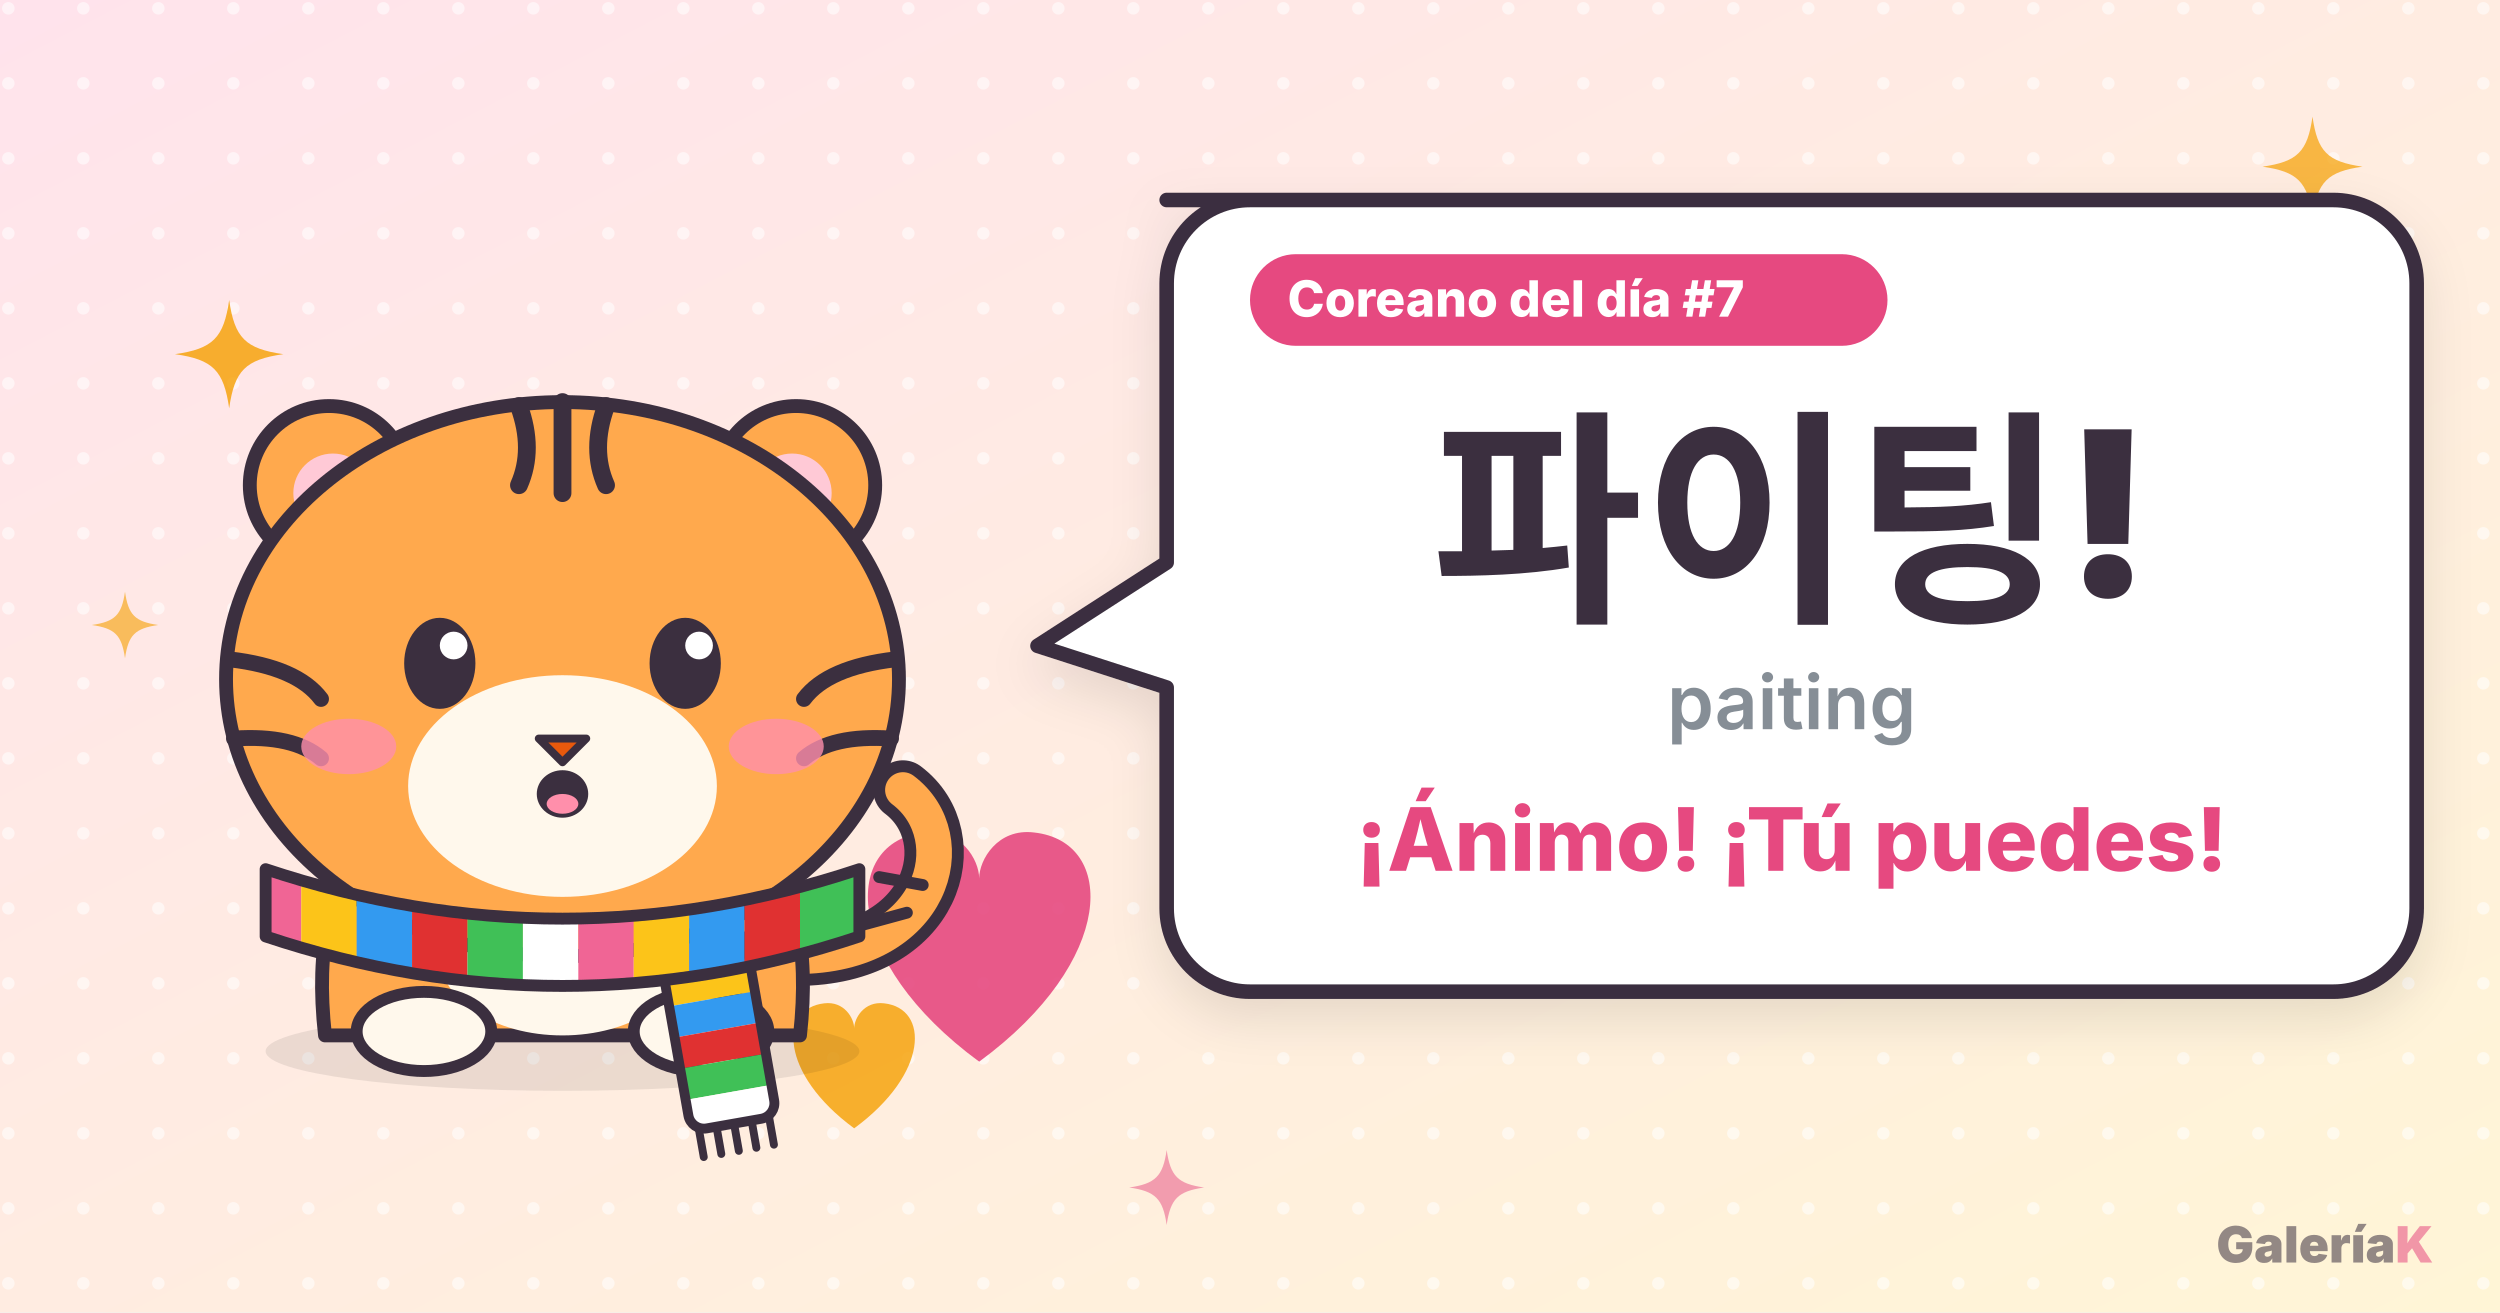
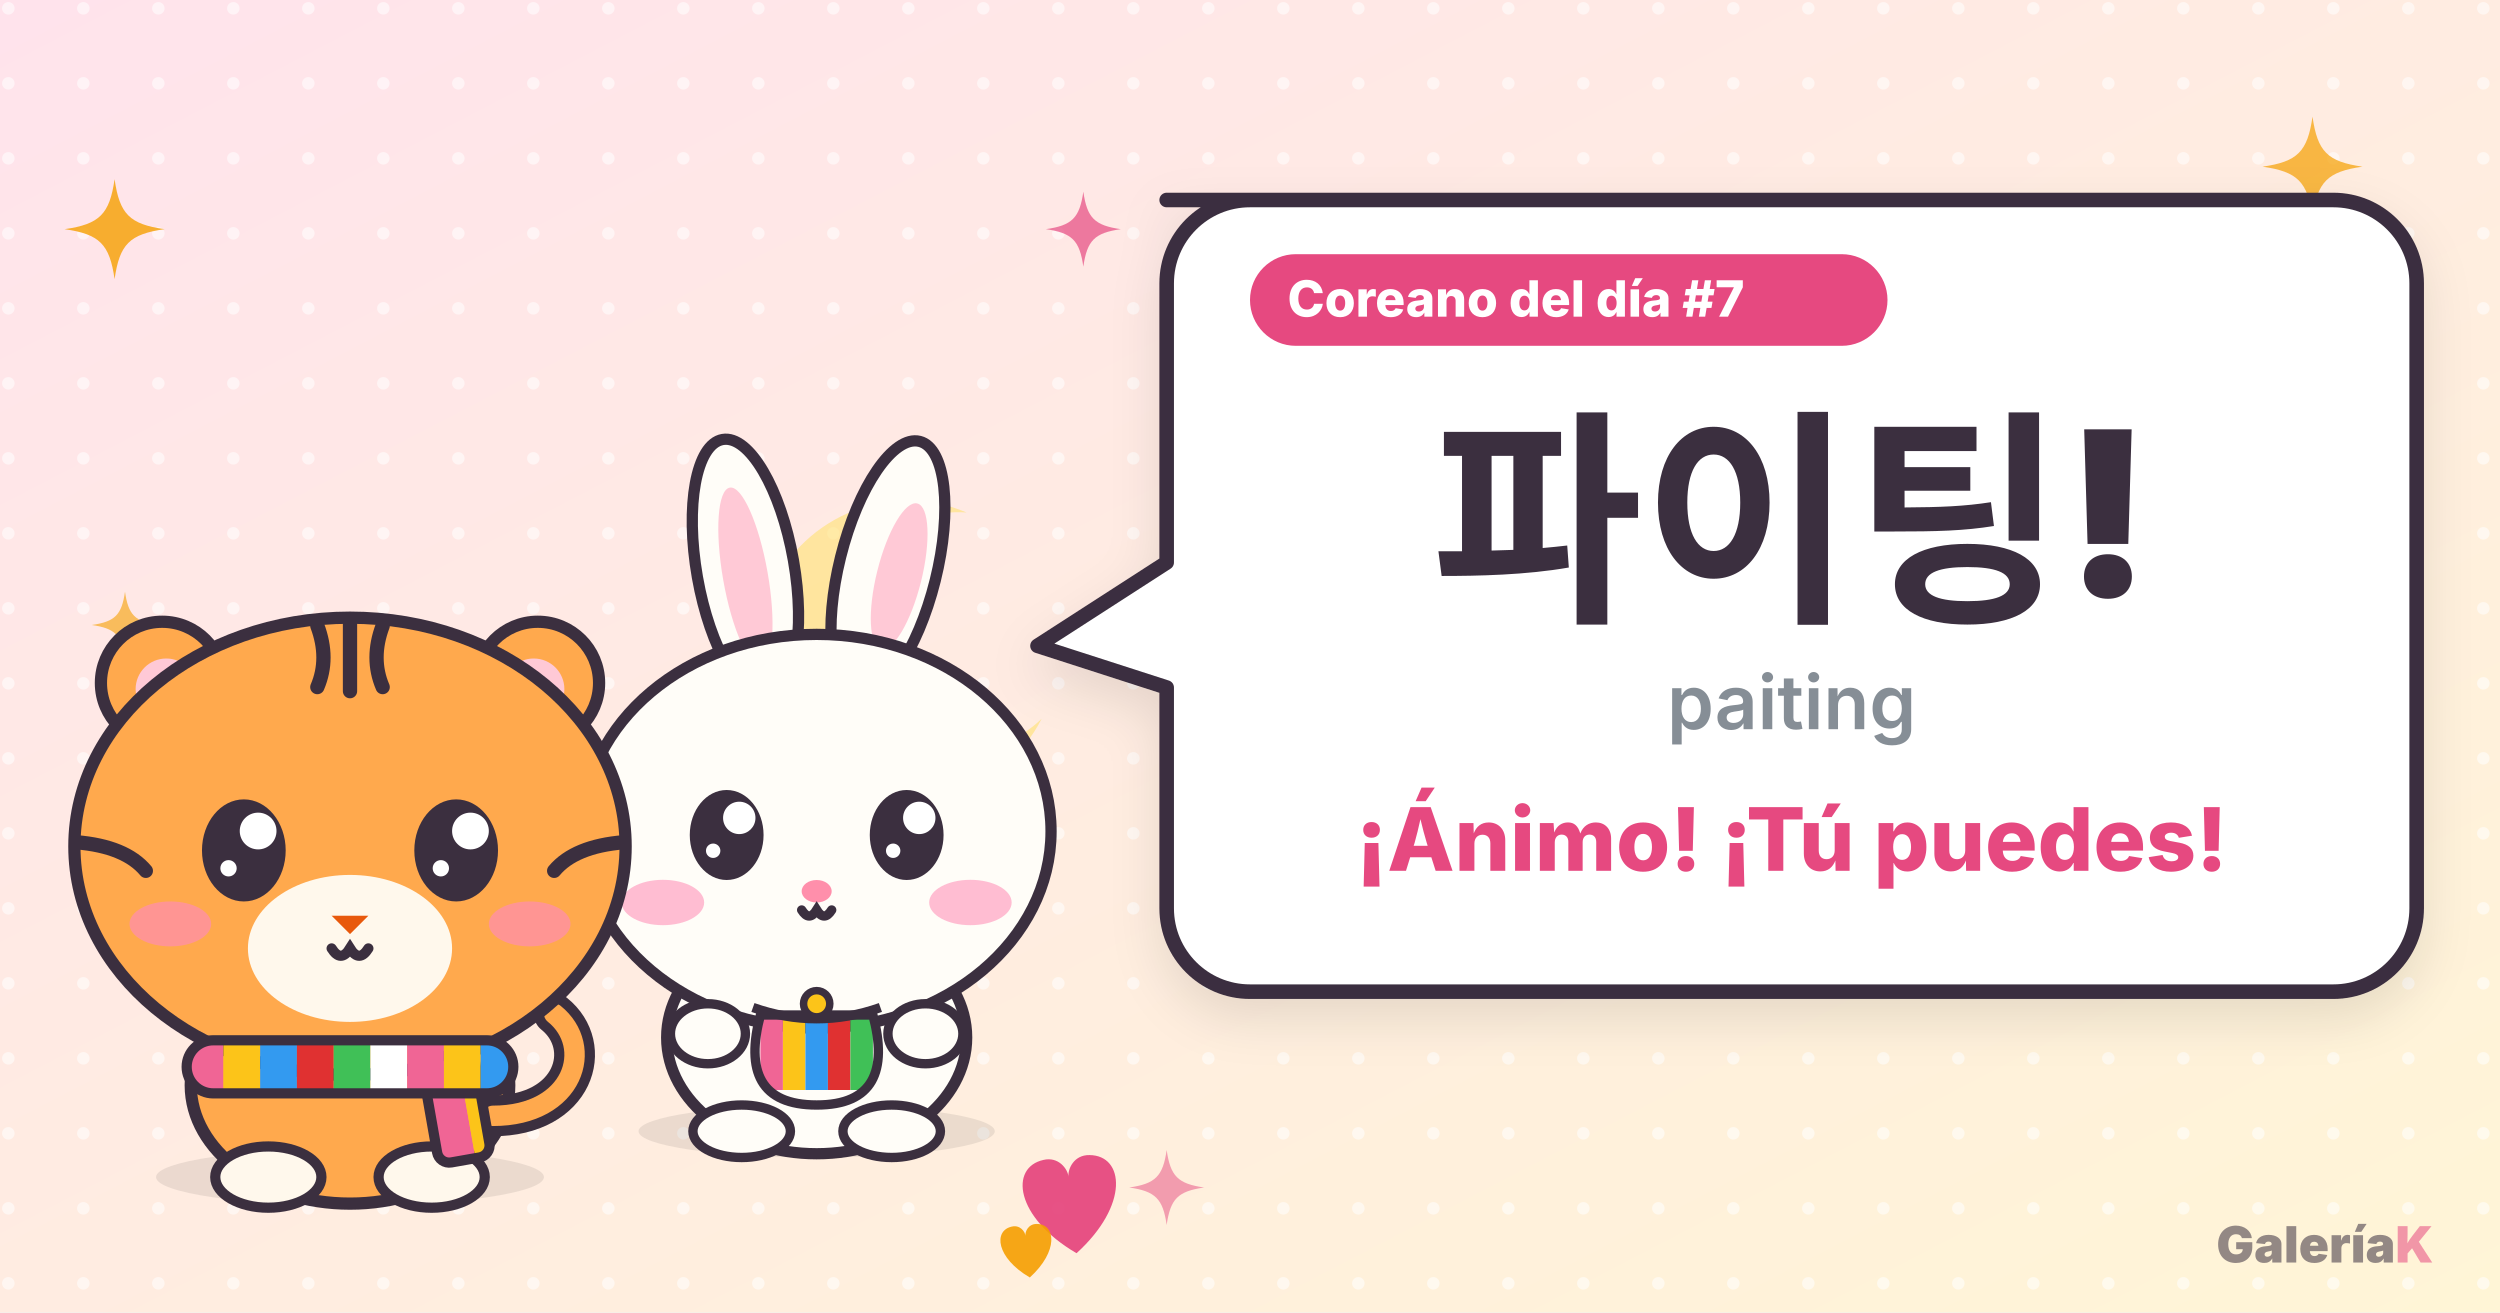
<svg xmlns="http://www.w3.org/2000/svg" viewBox="0 0 1200 630" width="1200" height="630" role="img" aria-label="Coreano del día #7: 파이팅! (paiting) — ¡Ánimo! ¡Tú puedes!">
  <defs>
    <linearGradient id="bg" x1="0" y1="0" x2="1" y2="1">
      <stop offset="0" stop-color="#ffe3ec" />
      <stop offset="1" stop-color="#fff5d6" />
    </linearGradient>
    <filter id="sh" x="-20%" y="-20%" width="140%" height="140%">
      <feDropShadow dx="0" dy="10" stdDeviation="12" flood-color="#000" flood-opacity=".10" />
    </filter>
    <pattern id="dots" width="36" height="36" patternUnits="userSpaceOnUse">
      <circle cx="4" cy="4" r="3" fill="#fff" opacity=".55" />
    </pattern>
  </defs>
  <rect width="1200" height="630" fill="url(#bg)" />
  <rect width="1200" height="630" fill="url(#dots)" />
  <path transform="translate(1110 80) scale(1.2)" d="M0-20C2-6 6-2 20 0 6 2 2 6 0 20-2 6-6 2-20 0-6-2-2-6 0-20z" fill="#f59f00" opacity="0.7" />
  <path transform="translate(560 570) scale(0.9)" d="M0-20C2-6 6-2 20 0 6 2 2 6 0 20-2 6-6 2-20 0-6-2-2-6 0-20z" fill="#e64980" opacity="0.5" />
  <path transform="translate(60 300) scale(0.8)" d="M0-20C2-6 6-2 20 0 6 2 2 6 0 20-2 6-6 2-20 0-6-2-2-6 0-20z" fill="#f59f00" opacity="0.6" />
-   <path transform="translate(470 470) scale(2.2)" d="M0 18C-30-4-30-30-12-32C-4-33 0-26 0-22C0-26 4-33 12-32C30-30 30-4 0 18z" fill="#e64980" opacity="0.9" />
-   <path transform="translate(410 520) scale(1.2)" d="M0 18C-30-4-30-30-12-32C-4-33 0-26 0-22C0-26 4-33 12-32C30-30 30-4 0 18z" fill="#f59f00" opacity="0.8" />
-   <path transform="translate(110 170) scale(1.3)" d="M0-20C2-6 6-2 20 0 6 2 2 6 0 20-2 6-6 2-20 0-6-2-2-6 0-20z" fill="#f59f00" opacity="0.8" />
-   <g transform="translate(270 345) scale(0.95)">
-     <ellipse cx="0" cy="168" rx="150" ry="20" fill="#000" opacity=".08" />
-     <path d="M118 120c70 0 86-60 54-84" fill="none" stroke="#3b2f3f" stroke-width="30" stroke-linecap="round" />
-     <path d="M118 120c70 0 86-60 54-84" fill="none" stroke="#ffa94d" stroke-width="18" stroke-linecap="round" />
-     <path d="M160 80l22 4M152 104l22-6" stroke="#3b2f3f" stroke-width="6" stroke-linecap="round" />
-     <path d="M-120 160c-10-90 30-130 120-130s130 40 120 130z" fill="#ffa94d" stroke="#3b2f3f" stroke-width="7" stroke-linejoin="round" />
-     <ellipse cx="0" cy="120" rx="62" ry="40" fill="#fff8ec" />
-     <ellipse cx="-70" cy="158" rx="34" ry="20" fill="#fff8ec" stroke="#3b2f3f" stroke-width="6" />
-     <ellipse cx="70" cy="158" rx="34" ry="20" fill="#fff8ec" stroke="#3b2f3f" stroke-width="6" />
-     <circle cx="-118" cy="-118" r="40" fill="#ffa94d" stroke="#3b2f3f" stroke-width="7" />
-     <circle cx="118" cy="-118" r="40" fill="#ffa94d" stroke="#3b2f3f" stroke-width="7" />
-     <circle cx="-116" cy="-114" r="20" fill="#ffc9d6" />
-     <circle cx="116" cy="-114" r="20" fill="#ffc9d6" />
-     <ellipse cx="0" cy="-20" rx="170" ry="140" fill="#ffa94d" stroke="#3b2f3f" stroke-width="7" />
-     <path d="M-22-158q8 22 0 40M0-160v46M22-158q-8 22 0 40" fill="none" stroke="#3b2f3f" stroke-width="9" stroke-linecap="round" />
-     <path d="M-168-30q34 4 46 20M-166 10q30-2 44 10M168-30q-34 4-46 20M166 10q-30-2-44 10" fill="none" stroke="#3b2f3f" stroke-width="8" stroke-linecap="round" />
-     <ellipse cx="0" cy="34" rx="78" ry="56" fill="#fff8ec" />
-     <ellipse cx="-62" cy="-28" rx="18" ry="23" fill="#3b2f3f" />
-     <ellipse cx="62" cy="-28" rx="18" ry="23" fill="#3b2f3f" />
-     <circle cx="-55" cy="-37" r="7" fill="#fff" />
-     <circle cx="69" cy="-37" r="7" fill="#fff" />
-     <ellipse cx="-108" cy="14" rx="24" ry="14" fill="#ff8fab" opacity=".8" />
-     <ellipse cx="108" cy="14" rx="24" ry="14" fill="#ff8fab" opacity=".8" />
-     <path d="M-12 10h24l-12 12z" fill="#e8590c" stroke="#3b2f3f" stroke-width="4" stroke-linejoin="round" />
-     <g>
-       <ellipse cx="0" cy="38" rx="13" ry="12" fill="#3b2f3f" />
-       <ellipse cx="0" cy="43" rx="8" ry="5" fill="#ff8fab" />
+   <path transform="translate(55 110) scale(1.2)" d="M0-20C2-6 6-2 20 0 6 2 2 6 0 20-2 6-6 2-20 0-6-2-2-6 0-20z" fill="#f59f00" opacity="0.8" />
+   <path transform="translate(520 110) scale(0.9)" d="M0-20C2-6 6-2 20 0 6 2 2 6 0 20-2 6-6 2-20 0-6-2-2-6 0-20z" fill="#e64980" opacity="0.7" />
+   <g transform="translate(392 408) scale(.9)">
+     <path d="M120-70a80 80 0 1 1-40-110a64 64 0 1 0 40 110z" fill="#ffe066" opacity=".55" />
+     <ellipse cx="0" cy="150" rx="95" ry="14" fill="#000" opacity=".08" />
+     <ellipse cx="-38" cy="-150" rx="26" ry="70" fill="#fffdf8" stroke="#3b2f3f" stroke-width="6" transform="rotate(-10 -38 -150)" />
+     <ellipse cx="38" cy="-150" rx="26" ry="70" fill="#fffdf8" stroke="#3b2f3f" stroke-width="6" transform="rotate(14 38 -150)" />
+     <ellipse cx="-38" cy="-146" rx="12" ry="48" fill="#ffc9d6" transform="rotate(-10 -38 -146)" />
+     <path d="M30-110c10-30 40-40 50-70" fill="none" stroke="#3b2f3f" stroke-width="0" />
+     <ellipse cx="44" cy="-146" rx="12" ry="40" fill="#ffc9d6" transform="rotate(14 44 -146)" />
+     <ellipse cx="0" cy="100" rx="80" ry="62" fill="#fffdf8" stroke="#3b2f3f" stroke-width="6" />
+     <ellipse cx="-40" cy="150" rx="26" ry="14" fill="#fffdf8" stroke="#3b2f3f" stroke-width="5" />
+     <ellipse cx="40" cy="150" rx="26" ry="14" fill="#fffdf8" stroke="#3b2f3f" stroke-width="5" />
+     <ellipse cx="0" cy="-10" rx="125" ry="105" fill="#fffdf8" stroke="#3b2f3f" stroke-width="6" />
+     <ellipse cx="-48" cy="-8" rx="19.68" ry="24" fill="#3b2f3f" />
+     <circle cx="-41.28" cy="-17.12" r="8.64" fill="#fff" />
+     <circle cx="-55.2" cy="0.4" r="3.84" fill="#fff" />
+     <ellipse cx="48" cy="-8" rx="19.68" ry="24" fill="#3b2f3f" />
+     <circle cx="54.72" cy="-17.12" r="8.64" fill="#fff" />
+     <circle cx="40.8" cy="0.4" r="3.84" fill="#fff" />
+     <ellipse cx="-82" cy="28" rx="22" ry="12.1" fill="#ffa8c5" opacity=".75" />
+     <ellipse cx="82" cy="28" rx="22" ry="12.1" fill="#ffa8c5" opacity=".75" />
+     <ellipse cx="0" cy="22" rx="8" ry="6" fill="#ff8fab" />
+     <path d="M-8 32q4.0 6.4 8 0q4.0 6.4 8 0" fill="none" stroke="#3b2f3f" stroke-width="5" stroke-linecap="round" />
+     <g transform="translate(0 88)">
+       <clipPath id="c2">
+         <path d="M-30 0h60c8 30 0 48-30 48s-38-18-30-48z" />
+       </clipPath>
+       <g clip-path="url(#c2)">
+         <rect x="-30" y="0" width="12" height="40" fill="#f06595" />
+         <rect x="-18" y="0" width="12" height="40" fill="#fcc419" />
+         <rect x="-6" y="0" width="12" height="40" fill="#339af0" />
+         <rect x="6" y="0" width="12" height="40" fill="#e03131" />
+         <rect x="18" y="0" width="12" height="40" fill="#40c057" />
+       </g>
+       <path d="M-30 0h60c8 30 0 48-30 48s-38-18-30-48z" fill="none" stroke="#3b2f3f" stroke-width="5" />
+       <path d="M-34-4q34 12 68 0" stroke="#3b2f3f" stroke-width="5" fill="none" />
+       <circle cx="0" cy="-6" r="7" fill="#fcc419" stroke="#3b2f3f" stroke-width="4" />
    </g>
-     <g transform="translate(0 92)">
-       <g transform="translate(70 18) rotate(-10)">
-         <clipPath id="se">
-           <rect x="-22" y="0" width="44" height="96" rx="8" />
-         </clipPath>
-         <g clip-path="url(#se)">
-           <rect x="-22" y="0" width="44" height="16" fill="#f06595" />
-           <rect x="-22" y="16" width="44" height="16" fill="#fcc419" />
-           <rect x="-22" y="32" width="44" height="16" fill="#339af0" />
-           <rect x="-22" y="48" width="44" height="16" fill="#e03131" />
-           <rect x="-22" y="64" width="44" height="16" fill="#40c057" />
-           <rect x="-22" y="80" width="44" height="16" fill="#fff" />
-         </g>
-         <rect x="-22" y="0" width="44" height="96" rx="8" fill="none" stroke="#3b2f3f" stroke-width="5" />
-         <path d="M-18 96v14" stroke="#3b2f3f" stroke-width="4" stroke-linecap="round" />
-         <path d="M-9 96v14" stroke="#3b2f3f" stroke-width="4" stroke-linecap="round" />
-         <path d="M0 96v14" stroke="#3b2f3f" stroke-width="4" stroke-linecap="round" />
-         <path d="M9 96v14" stroke="#3b2f3f" stroke-width="4" stroke-linecap="round" />
-         <path d="M18 96v14" stroke="#3b2f3f" stroke-width="4" stroke-linecap="round" />
+     <ellipse cx="-58" cy="98" rx="20" ry="16" fill="#fffdf8" stroke="#3b2f3f" stroke-width="5" />
+     <ellipse cx="58" cy="98" rx="20" ry="16" fill="#fffdf8" stroke="#3b2f3f" stroke-width="5" />
+   </g>
+   <g transform="translate(168 418) scale(.98)">
+     <ellipse cx="0" cy="150" rx="95" ry="14" fill="#000" opacity=".08" />
+     <ellipse cx="0" cy="105" rx="78" ry="58" fill="#ffa94d" stroke="#3b2f3f" stroke-width="6" />
+     <ellipse cx="-40" cy="150" rx="26" ry="15" fill="#fff8ec" stroke="#3b2f3f" stroke-width="5" />
+     <ellipse cx="40" cy="150" rx="26" ry="15" fill="#fff8ec" stroke="#3b2f3f" stroke-width="5" />
+     <path d="M70 120c40 0 50-34 30-50" fill="none" stroke="#3b2f3f" stroke-width="20" stroke-linecap="round" />
+     <path d="M70 120c40 0 50-34 30-50" fill="none" stroke="#ffa94d" stroke-width="10" stroke-linecap="round" />
+     <circle cx="-92" cy="-92" r="30" fill="#ffa94d" stroke="#3b2f3f" stroke-width="6" />
+     <circle cx="92" cy="-92" r="30" fill="#ffa94d" stroke="#3b2f3f" stroke-width="6" />
+     <circle cx="-90" cy="-89" r="15" fill="#ffc9d6" />
+     <circle cx="90" cy="-89" r="15" fill="#ffc9d6" />
+     <ellipse cx="0" cy="-12" rx="135" ry="112" fill="#ffa94d" stroke="#3b2f3f" stroke-width="6" />
+     <path d="M-16-120q6 16 0 30M0-122v34M16-120q-6 16 0 30" fill="none" stroke="#3b2f3f" stroke-width="7" stroke-linecap="round" />
+     <path d="M-134-14q24 2 34 14M134-14q-24 2-34 14" fill="none" stroke="#3b2f3f" stroke-width="7" stroke-linecap="round" />
+     <ellipse cx="0" cy="38" rx="50" ry="36" fill="#fff8ec" />
+     <ellipse cx="-52" cy="-10" rx="20.5" ry="25" fill="#3b2f3f" />
+     <circle cx="-45.0" cy="-19.5" r="9.0" fill="#fff" />
+     <circle cx="-59.5" cy="-1.25" r="4.0" fill="#fff" />
+     <ellipse cx="52" cy="-10" rx="20.5" ry="25" fill="#3b2f3f" />
+     <circle cx="59.0" cy="-19.5" r="9.0" fill="#fff" />
+     <circle cx="44.5" cy="-1.25" r="4.0" fill="#fff" />
+     <ellipse cx="-88" cy="26" rx="20" ry="11.0" fill="#ff8fab" opacity=".75" />
+     <ellipse cx="88" cy="26" rx="20" ry="11.0" fill="#ff8fab" opacity=".75" />
+     <path d="M-9 22h18l-9 9z" fill="#e8590c" />
+     <path d="M-9 38q4.5 7.2 9 0q4.5 7.2 9 0" fill="none" stroke="#3b2f3f" stroke-width="5" stroke-linecap="round" />
+     <g transform="translate(52 116) rotate(-10)">
+       <clipPath id="c1b">
+         <rect x="-13.0" y="-26.0" width="26" height="52" rx="6" />
+       </clipPath>
+       <g clip-path="url(#c1b)">
+         <rect x="-13.0" y="-26.0" width="18" height="52" fill="#f06595" />
+         <rect x="5.0" y="-26.0" width="18" height="52" fill="#fcc419" />
+         <rect x="23.0" y="-26.0" width="18" height="52" fill="#339af0" />
      </g>
-       <clipPath id="sc">
-         <path d="M-150-16Q0 34 150-16L150 18Q0 68-150 18Z" />
+       <rect x="-13.0" y="-26.0" width="26" height="52" rx="6" fill="none" stroke="#3b2f3f" stroke-width="5" />
+     </g>
+     <g transform="translate(0 96)">
+       <clipPath id="c1">
+         <rect x="-80.0" y="-13.0" width="160" height="26" rx="13" />
      </clipPath>
-       <g clip-path="url(#sc)">
-         <rect x="-160" y="-40" width="28" height="140" fill="#f06595" />
-         <rect x="-132" y="-40" width="28" height="140" fill="#fcc419" />
-         <rect x="-104" y="-40" width="28" height="140" fill="#339af0" />
-         <rect x="-76" y="-40" width="28" height="140" fill="#e03131" />
-         <rect x="-48" y="-40" width="28" height="140" fill="#40c057" />
-         <rect x="-20" y="-40" width="28" height="140" fill="#fff" />
-         <rect x="8" y="-40" width="28" height="140" fill="#f06595" />
-         <rect x="36" y="-40" width="28" height="140" fill="#fcc419" />
-         <rect x="64" y="-40" width="28" height="140" fill="#339af0" />
-         <rect x="92" y="-40" width="28" height="140" fill="#e03131" />
-         <rect x="120" y="-40" width="28" height="140" fill="#40c057" />
-         <rect x="148" y="-40" width="28" height="140" fill="#fff" />
+       <g clip-path="url(#c1)">
+         <rect x="-80.0" y="-13.0" width="18" height="26" fill="#f06595" />
+         <rect x="-62.0" y="-13.0" width="18" height="26" fill="#fcc419" />
+         <rect x="-44.0" y="-13.0" width="18" height="26" fill="#339af0" />
+         <rect x="-26.0" y="-13.0" width="18" height="26" fill="#e03131" />
+         <rect x="-8.0" y="-13.0" width="18" height="26" fill="#40c057" />
+         <rect x="10.0" y="-13.0" width="18" height="26" fill="#fff" />
+         <rect x="28.0" y="-13.0" width="18" height="26" fill="#f06595" />
+         <rect x="46.0" y="-13.0" width="18" height="26" fill="#fcc419" />
+         <rect x="64.0" y="-13.0" width="18" height="26" fill="#339af0" />
+         <rect x="82.0" y="-13.0" width="18" height="26" fill="#e03131" />
      </g>
-       <path d="M-150-16Q0 34 150-16L150 18Q0 68-150 18Z" fill="none" stroke="#3b2f3f" stroke-width="6" stroke-linejoin="round" />
+       <rect x="-80.0" y="-13.0" width="160" height="26" rx="13" fill="none" stroke="#3b2f3f" stroke-width="5" />
    </g>
+   </g>
+   <g transform="translate(515 585) scale(.42) rotate(-6)">
+     <path transform="translate(0 0) scale(2.2)" d="M0 18C-30-4-30-30-12-32C-4-33 0-26 0-22C0-26 4-33 12-32C30-30 30-4 0 18z" fill="#e64980" opacity="0.95" />
+     <path transform="translate(-56 40) scale(1.2)" d="M0 18C-30-4-30-30-12-32C-4-33 0-26 0-22C0-26 4-33 12-32C30-30 30-4 0 18z" fill="#f59f00" opacity="0.9" />
  </g>
  <g filter="url(#sh)">
    <path d="M560 96h560a40 40 0 0 1 40 40v300a40 40 0 0 1-40 40H600a40 40 0 0 1-40-40V330l-62-20 62-40V136a40 40 0 0 1 40-40z" fill="#fff" stroke="#3b2f3f" stroke-width="7" stroke-linejoin="round" />
  </g>
  <rect x="600" y="122" width="306" height="44" rx="22" fill="#e64980" />
  <text x="618" y="152" font-family="'Noto Sans KR','Apple SD Gothic Neo','Malgun Gothic',Inter,Arial,sans-serif" font-size="24" font-weight="800" fill="#fff">Coreano del día #7</text>
  <text x="860" y="290" text-anchor="middle" font-family="'Noto Sans KR','Apple SD Gothic Neo','Malgun Gothic',Inter,Arial,sans-serif" font-size="110" font-weight="900" fill="#3b2f3f">파이팅!</text>
  <text x="860" y="350" text-anchor="middle" font-family="'Noto Sans KR','Apple SD Gothic Neo','Malgun Gothic',Inter,Arial,sans-serif" font-size="36" font-weight="600" fill="#868e96">paiting</text>
  <text x="860" y="418" text-anchor="middle" font-family="'Noto Sans KR','Apple SD Gothic Neo','Malgun Gothic',Inter,Arial,sans-serif" font-size="42" font-weight="800" fill="#e64980">¡Ánimo! ¡Tú puedes!</text>
  <text x="1168" y="606" text-anchor="end" font-family="'Noto Sans KR','Apple SD Gothic Neo','Malgun Gothic',Inter,Arial,sans-serif" font-size="24" font-weight="900" fill="#3b2f3f" opacity=".55">Galería<tspan fill="#e64980">K</tspan>
  </text>
</svg>
